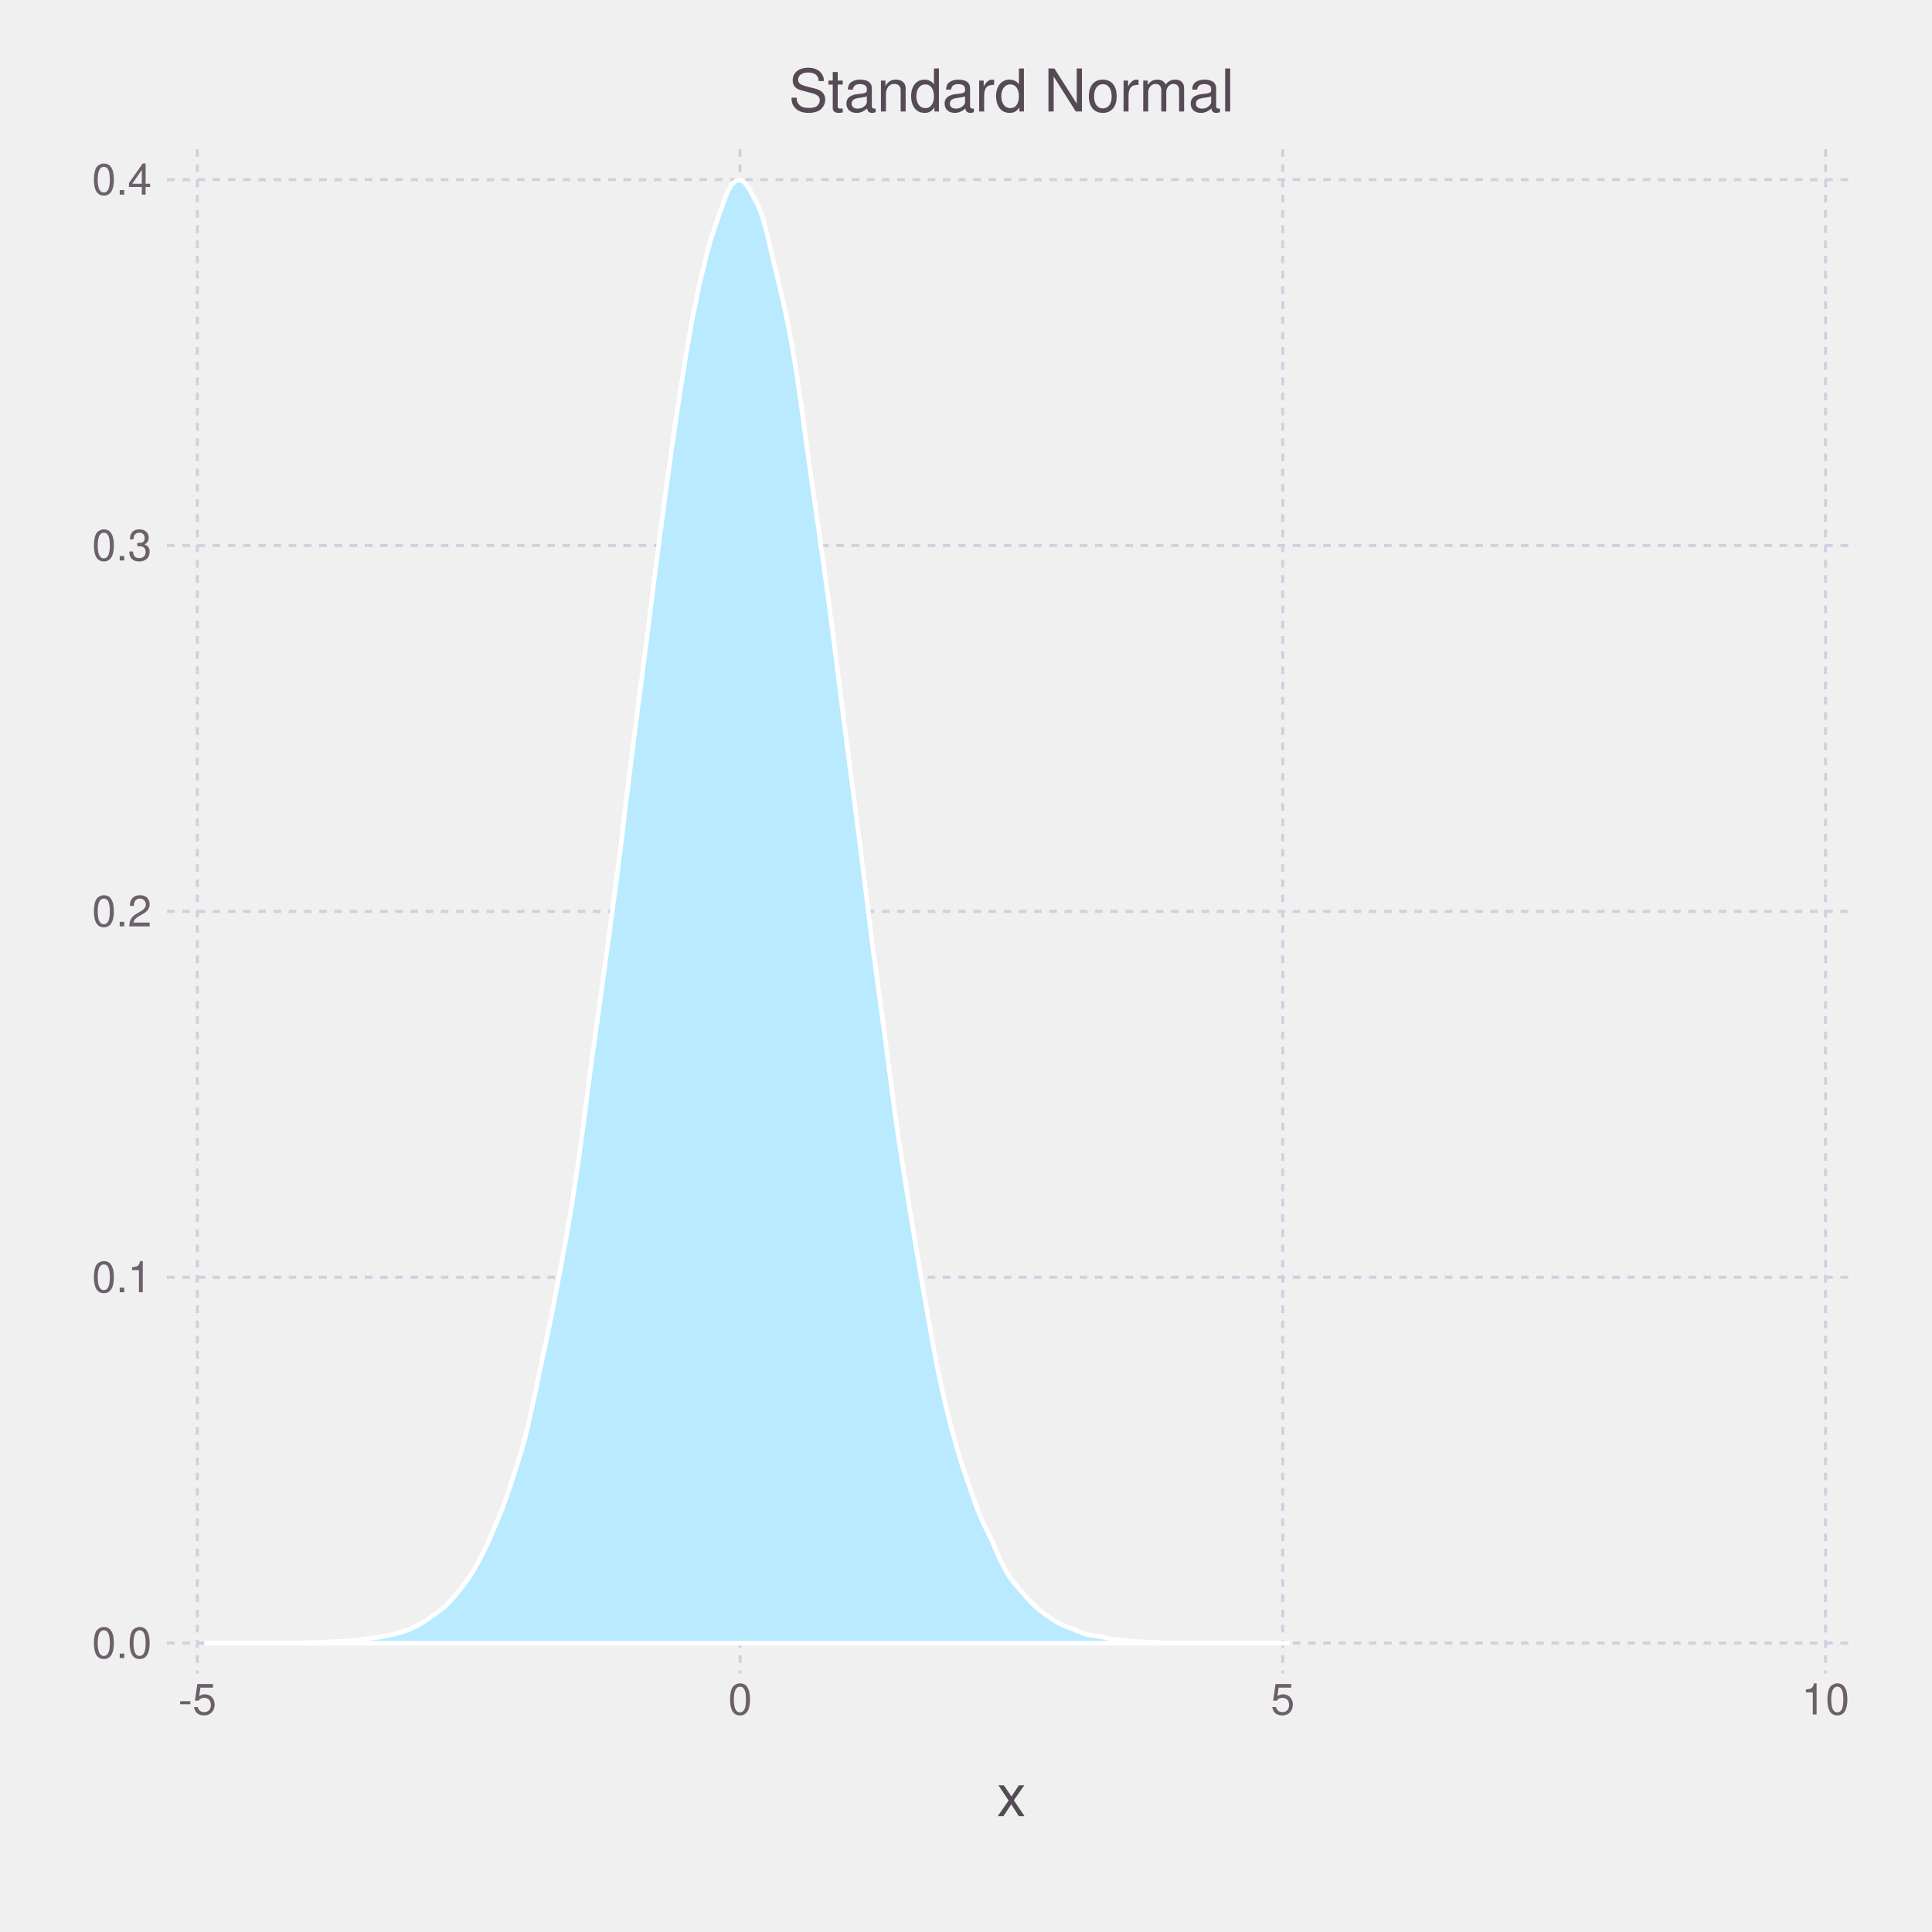
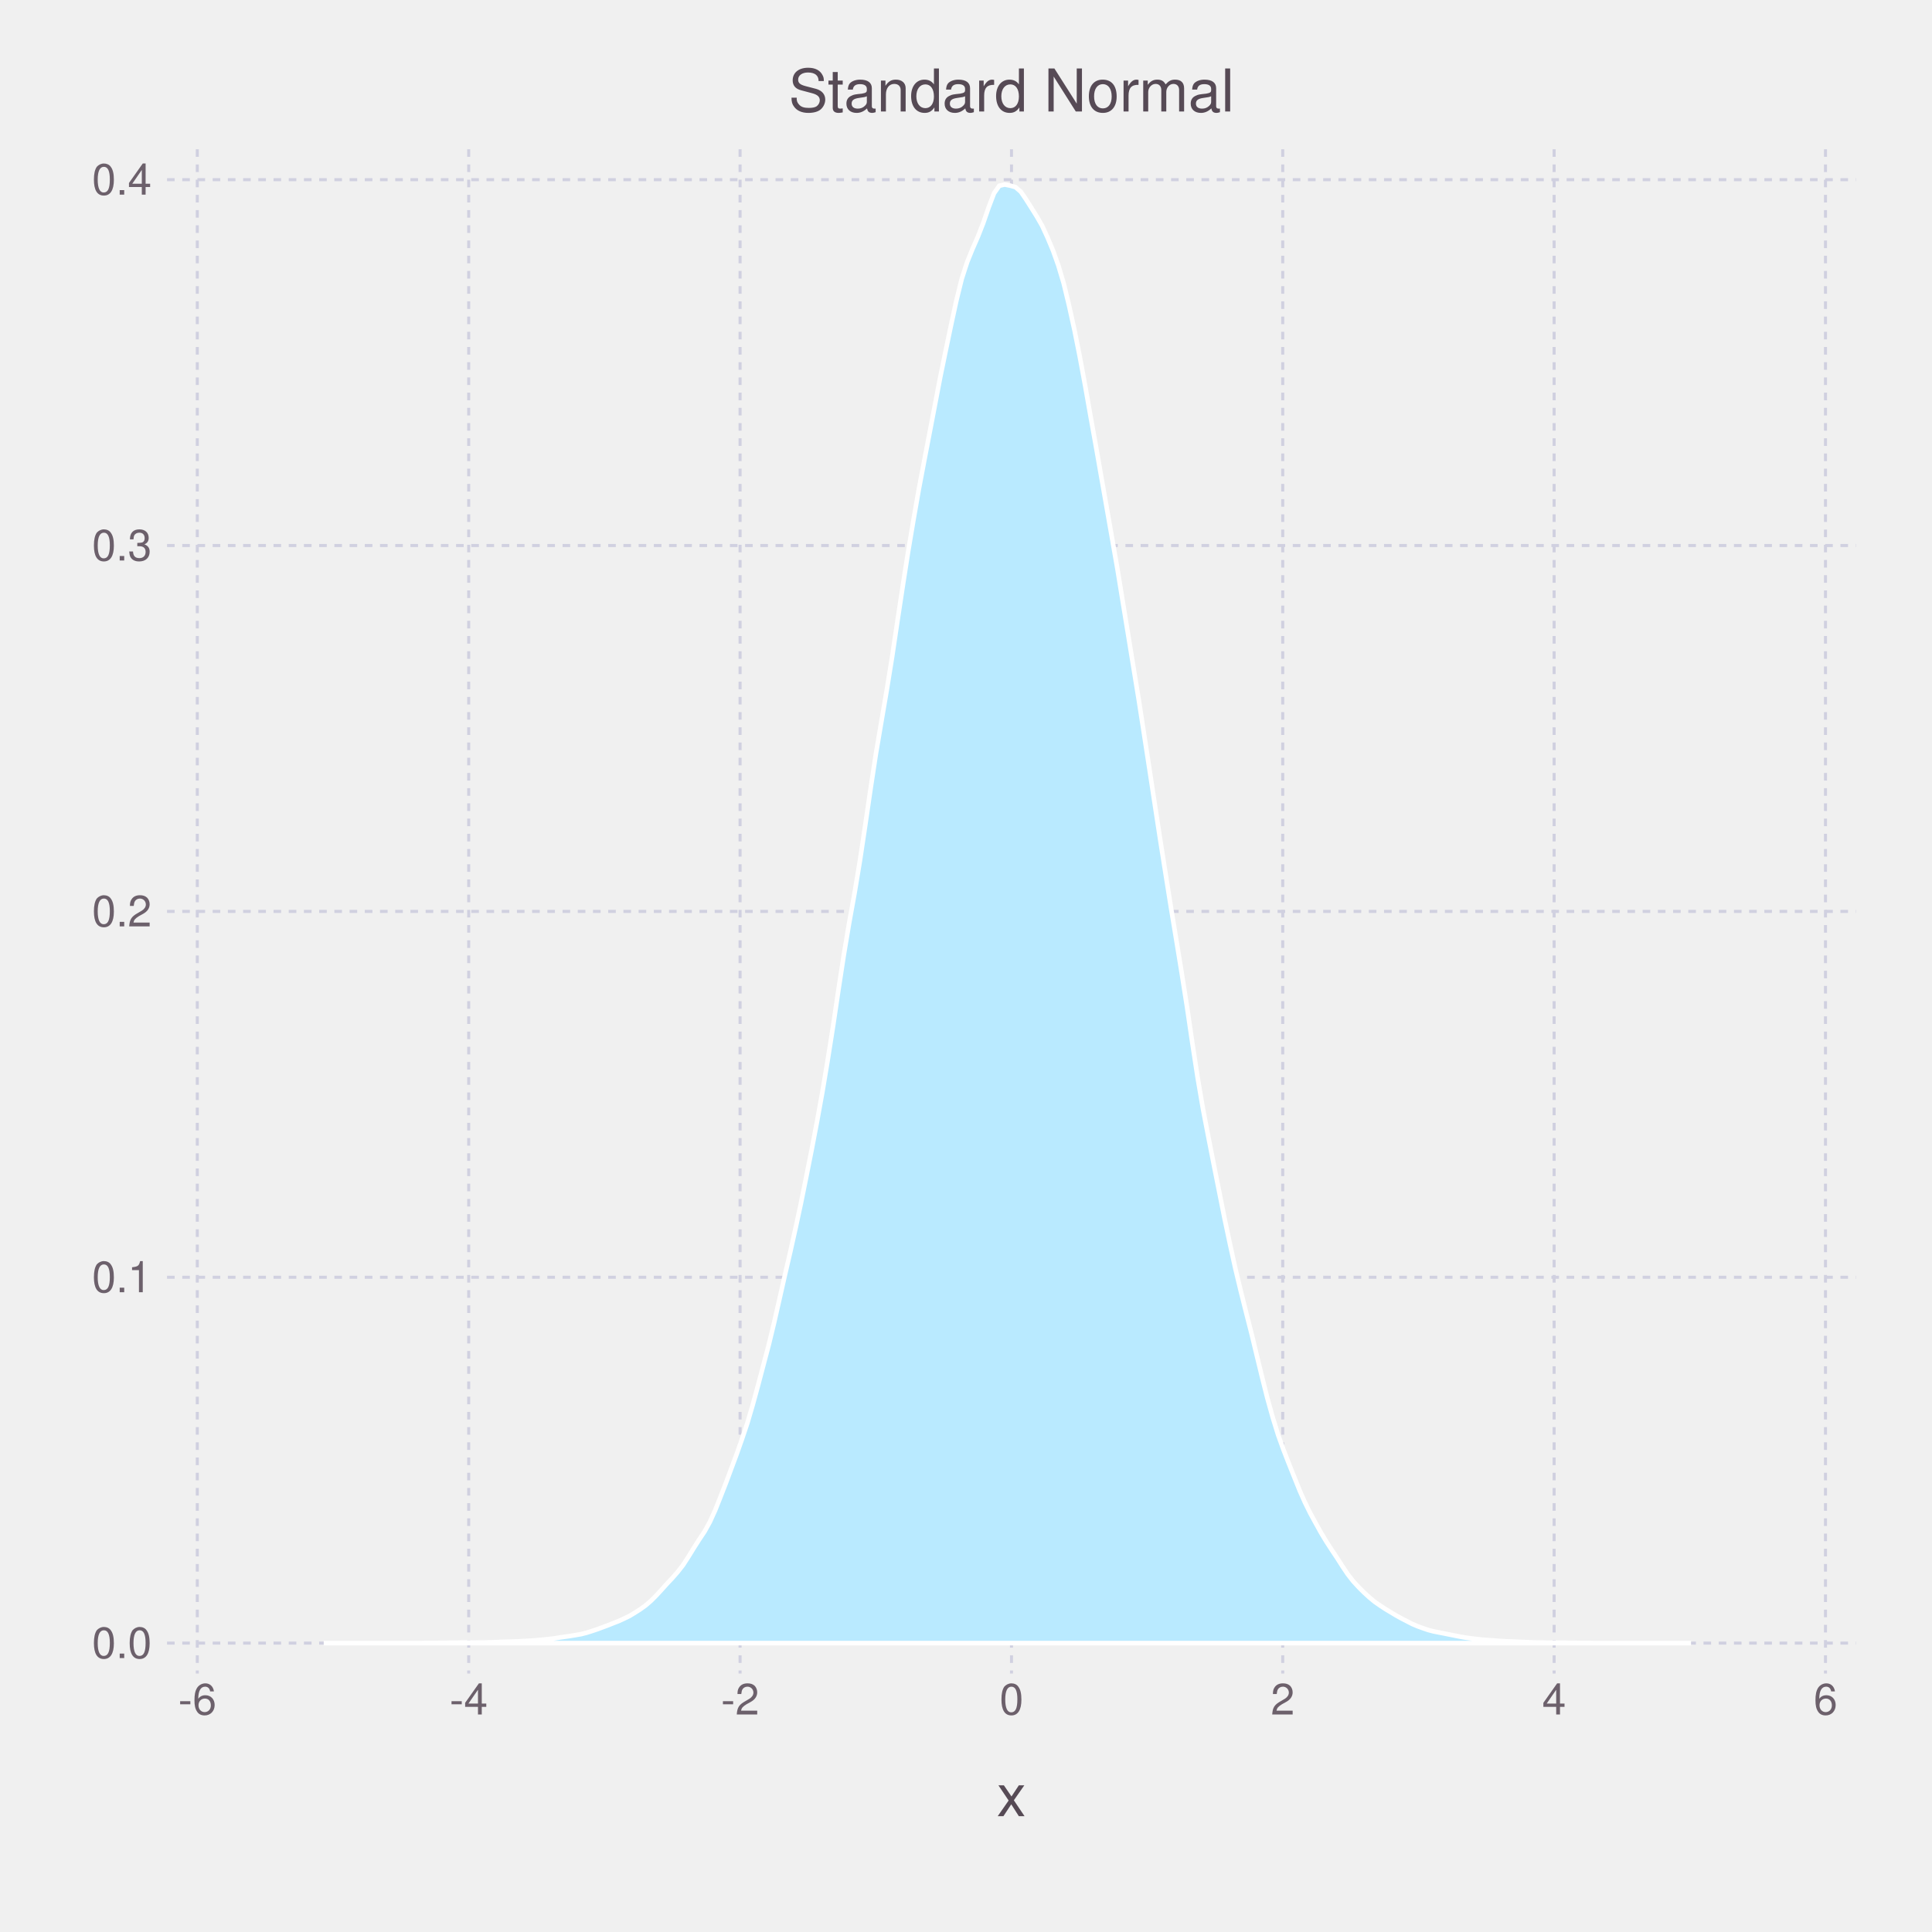
<svg xmlns="http://www.w3.org/2000/svg" version="1.2" width="127mm" height="127mm" viewBox="0 0 127 127" stroke="none" fill="#000000" stroke-width="0.3" font-size="3.88">
  <defs>
    <marker id="arrow" markerWidth="15" markerHeight="7" refX="5" refY="3.5" orient="auto" markerUnits="strokeWidth">
      <path d="M0,0 L15,3.5 L0,7 z" stroke="context-stroke" fill="context-stroke" />
    </marker>
  </defs>
-   <g class="plotroot xscalable yscalable" id="img-526b9429-1">
-     <g font-size="3.88" font-family="'PT Sans','Helvetica Neue','Helvetica',sans-serif" fill="#564A55" stroke="#000000" stroke-opacity="0.000" id="img-526b9429-2">
+   <g class="plotroot xscalable yscalable" id="img-891d7e56-1">
+     <g font-size="3.88" font-family="'PT Sans','Helvetica Neue','Helvetica',sans-serif" fill="#564A55" stroke="#000000" stroke-opacity="0.000" id="img-891d7e56-2">
      <g transform="translate(66.49,117.06)">
        <g class="primitive">
          <text text-anchor="middle" dy="0.6em">x</text>
        </g>
      </g>
    </g>
-     <g class="guide xlabels" font-size="2.82" font-family="'PT Sans Caption','Helvetica Neue','Helvetica',sans-serif" fill="#6C606B" id="img-526b9429-3">
+     <g class="guide xlabels" font-size="2.82" font-family="'PT Sans Caption','Helvetica Neue','Helvetica',sans-serif" fill="#6C606B" id="img-891d7e56-3">
      <g transform="translate(12.97,111.01)">
        <g class="primitive">
-           <text text-anchor="middle" dy="0.6em">-5</text>
+           <text text-anchor="middle" dy="0.6em">-6</text>
+         </g>
+       </g>
+       <g transform="translate(30.81,111.01)">
+         <g class="primitive">
+           <text text-anchor="middle" dy="0.6em">-4</text>
        </g>
      </g>
      <g transform="translate(48.65,111.01)">
+         <g class="primitive">
+           <text text-anchor="middle" dy="0.6em">-2</text>
+         </g>
+       </g>
+       <g transform="translate(66.49,111.01)">
        <g class="primitive">
          <text text-anchor="middle" dy="0.6em">0</text>
        </g>
      </g>
      <g transform="translate(84.32,111.01)">
        <g class="primitive">
-           <text text-anchor="middle" dy="0.6em">5</text>
+           <text text-anchor="middle" dy="0.6em">2</text>
+         </g>
+       </g>
+       <g transform="translate(102.16,111.01)">
+         <g class="primitive">
+           <text text-anchor="middle" dy="0.6em">4</text>
        </g>
      </g>
      <g transform="translate(120,111.01)">
        <g class="primitive">
-           <text text-anchor="middle" dy="0.6em">10</text>
+           <text text-anchor="middle" dy="0.6em">6</text>
        </g>
      </g>
    </g>
-     <g clip-path="url(#img-526b9429-4)">
-       <g id="img-526b9429-5">
-         <g pointer-events="visible" stroke-width="0.3" fill="#000000" fill-opacity="0.000" stroke="#000000" stroke-opacity="0.000" class="guide background" id="img-526b9429-6">
-           <g transform="translate(66.49,59.91)" id="img-526b9429-7">
+     <g clip-path="url(#img-891d7e56-4)">
+       <g id="img-891d7e56-5">
+         <g pointer-events="visible" stroke-width="0.3" fill="#000000" fill-opacity="0.000" stroke="#000000" stroke-opacity="0.000" class="guide background" id="img-891d7e56-6">
+           <g transform="translate(66.49,59.91)" id="img-891d7e56-7">
            <path d="M-55.51,-50.1 L55.51,-50.1 55.51,50.1 -55.51,50.1  z" class="primitive" />
          </g>
        </g>
-         <g class="guide ygridlines xfixed" stroke-dasharray="0.5,0.5" stroke-width="0.2" stroke="#D0D0E0" id="img-526b9429-8">
-           <g transform="translate(66.49,108.01)" id="img-526b9429-9">
+         <g class="guide ygridlines xfixed" stroke-dasharray="0.5,0.5" stroke-width="0.2" stroke="#D0D0E0" id="img-891d7e56-8">
+           <g transform="translate(66.49,108.01)" id="img-891d7e56-9">
            <path fill="none" d="M-55.51,0 L55.51,0 " class="primitive" />
          </g>
-           <g transform="translate(66.49,83.96)" id="img-526b9429-10">
+           <g transform="translate(66.49,83.96)" id="img-891d7e56-10">
            <path fill="none" d="M-55.51,0 L55.51,0 " class="primitive" />
          </g>
-           <g transform="translate(66.49,59.91)" id="img-526b9429-11">
+           <g transform="translate(66.49,59.91)" id="img-891d7e56-11">
            <path fill="none" d="M-55.51,0 L55.51,0 " class="primitive" />
          </g>
-           <g transform="translate(66.49,35.86)" id="img-526b9429-12">
+           <g transform="translate(66.49,35.86)" id="img-891d7e56-12">
            <path fill="none" d="M-55.51,0 L55.51,0 " class="primitive" />
          </g>
-           <g transform="translate(66.49,11.81)" id="img-526b9429-13">
+           <g transform="translate(66.49,11.81)" id="img-891d7e56-13">
            <path fill="none" d="M-55.51,0 L55.51,0 " class="primitive" />
          </g>
        </g>
-         <g class="guide xgridlines yfixed" stroke-dasharray="0.5,0.5" stroke-width="0.2" stroke="#D0D0E0" id="img-526b9429-14">
-           <g transform="translate(12.97,59.91)" id="img-526b9429-15">
+         <g class="guide xgridlines yfixed" stroke-dasharray="0.5,0.5" stroke-width="0.2" stroke="#D0D0E0" id="img-891d7e56-14">
+           <g transform="translate(12.97,59.91)" id="img-891d7e56-15">
            <path fill="none" d="M0,-50.1 L0,50.1 " class="primitive" />
          </g>
-           <g transform="translate(48.65,59.91)" id="img-526b9429-16">
+           <g transform="translate(30.81,59.91)" id="img-891d7e56-16">
            <path fill="none" d="M0,-50.1 L0,50.1 " class="primitive" />
          </g>
-           <g transform="translate(84.32,59.91)" id="img-526b9429-17">
+           <g transform="translate(48.65,59.91)" id="img-891d7e56-17">
            <path fill="none" d="M0,-50.1 L0,50.1 " class="primitive" />
          </g>
-           <g transform="translate(120,59.91)" id="img-526b9429-18">
+           <g transform="translate(66.49,59.91)" id="img-891d7e56-18">
+             <path fill="none" d="M0,-50.1 L0,50.1 " class="primitive" />
+           </g>
+           <g transform="translate(84.32,59.91)" id="img-891d7e56-19">
+             <path fill="none" d="M0,-50.1 L0,50.1 " class="primitive" />
+           </g>
+           <g transform="translate(102.16,59.91)" id="img-891d7e56-20">
+             <path fill="none" d="M0,-50.1 L0,50.1 " class="primitive" />
+           </g>
+           <g transform="translate(120,59.91)" id="img-891d7e56-21">
            <path fill="none" d="M0,-50.1 L0,50.1 " class="primitive" />
          </g>
        </g>
-         <g class="plotpanel" id="img-526b9429-19">
-           <g class="geometry" stroke-width="0.3" stroke-dasharray="none" fill-opacity="1" stroke="#FFFFFF" fill="#B9EAFF" id="img-526b9429-20">
-             <g transform="translate(49.11,84.06)" id="img-526b9429-21">
-               <path d="M-35.68,23.96 L-35.4,23.96 -35.12,23.95 -34.84,23.95 -34.56,23.95 -34.28,23.95 -34,23.95 -33.72,23.95 -33.44,23.95 -33.16,23.95 -32.88,23.95 -32.6,23.95 -32.32,23.95 -32.04,23.95 -31.76,23.95 -31.48,23.95 -31.2,23.95 -30.92,23.94 -30.64,23.94 -30.36,23.94 -30.08,23.93 -29.8,23.93 -29.52,23.93 -29.24,23.92 -28.96,23.92 -28.68,23.91 -28.4,23.91 -28.12,23.91 -27.84,23.9 -27.56,23.88 -27.28,23.86 -27,23.84 -26.72,23.83 -26.44,23.82 -26.16,23.8 -25.88,23.77 -25.6,23.74 -25.32,23.71 -25.04,23.67 -24.76,23.63 -24.49,23.6 -24.21,23.56 -23.93,23.52 -23.65,23.47 -23.37,23.4 -23.09,23.33 -22.81,23.25 -22.53,23.16 -22.25,23.07 -21.97,22.94 -21.69,22.8 -21.41,22.64 -21.13,22.47 -20.85,22.28 -20.57,22.07 -20.29,21.87 -20.01,21.66 -19.73,21.42 -19.45,21.13 -19.17,20.8 -18.89,20.45 -18.61,20.09 -18.33,19.71 -18.05,19.28 -17.77,18.8 -17.49,18.28 -17.21,17.72 -16.93,17.11 -16.65,16.46 -16.37,15.8 -16.09,15.1 -15.81,14.33 -15.53,13.5 -15.25,12.64 -14.97,11.77 -14.69,10.82 -14.41,9.69 -14.13,8.42 -13.85,7.12 -13.57,5.8 -13.29,4.48 -13.01,3.15 -12.73,1.76 -12.45,0.3 -12.17,-1.19 -11.89,-2.72 -11.61,-4.34 -11.33,-6.09 -11.05,-7.98 -10.77,-10.05 -10.49,-12.24 -10.21,-14.37 -9.93,-16.37 -9.65,-18.36 -9.37,-20.41 -9.09,-22.47 -8.81,-24.54 -8.53,-26.64 -8.25,-28.85 -7.98,-31.14 -7.7,-33.41 -7.42,-35.63 -7.14,-37.82 -6.86,-39.99 -6.58,-42.17 -6.3,-44.4 -6.02,-46.63 -5.74,-48.79 -5.46,-50.88 -5.18,-52.95 -4.9,-54.97 -4.62,-56.88 -4.34,-58.7 -4.06,-60.46 -3.78,-62.1 -3.5,-63.59 -3.22,-64.96 -2.94,-66.19 -2.66,-67.32 -2.38,-68.31 -2.1,-69.18 -1.82,-69.99 -1.54,-70.79 -1.26,-71.5 -0.98,-71.96 -0.7,-72.19 -0.42,-72.22 -0.14,-72.03 0.14,-71.63 0.42,-71.13 0.7,-70.6 0.98,-69.9 1.26,-68.9 1.54,-67.72 1.82,-66.53 2.1,-65.38 2.38,-64.19 2.66,-62.88 2.94,-61.4 3.22,-59.71 3.5,-57.82 3.78,-55.79 4.06,-53.74 4.34,-51.75 4.62,-49.82 4.9,-47.87 5.18,-45.86 5.46,-43.77 5.74,-41.59 6.02,-39.38 6.3,-37.17 6.58,-35 6.86,-32.85 7.14,-30.71 7.42,-28.53 7.7,-26.28 7.98,-24.03 8.25,-21.87 8.53,-19.8 8.81,-17.75 9.09,-15.68 9.37,-13.53 9.65,-11.39 9.93,-9.39 10.21,-7.57 10.49,-5.81 10.77,-4.08 11.05,-2.39 11.33,-0.74 11.61,0.88 11.89,2.49 12.17,4.06 12.45,5.54 12.73,6.9 13.01,8.14 13.29,9.28 13.57,10.32 13.85,11.31 14.13,12.23 14.41,13.07 14.69,13.87 14.97,14.68 15.25,15.44 15.53,16.08 15.81,16.64 16.09,17.22 16.37,17.85 16.65,18.49 16.93,19.06 17.21,19.53 17.49,19.92 17.77,20.25 18.05,20.58 18.33,20.89 18.61,21.2 18.89,21.48 19.17,21.73 19.45,21.95 19.73,22.15 20.01,22.34 20.29,22.52 20.57,22.68 20.85,22.81 21.13,22.92 21.41,23.02 21.69,23.14 21.97,23.25 22.25,23.36 22.53,23.43 22.81,23.47 23.09,23.5 23.37,23.55 23.65,23.62 23.93,23.67 24.21,23.71 24.49,23.74 24.76,23.76 25.04,23.79 25.32,23.82 25.6,23.85 25.88,23.86 26.16,23.87 26.44,23.89 26.72,23.9 27,23.91 27.28,23.92 27.56,23.93 27.84,23.93 28.12,23.93 28.4,23.92 28.68,23.93 28.96,23.93 29.24,23.93 29.52,23.93 29.8,23.94 30.08,23.94 30.36,23.95 30.64,23.95 30.92,23.95 31.2,23.95 31.48,23.95 31.76,23.95 32.04,23.95 32.32,23.95 32.6,23.95 32.88,23.95 33.16,23.95 33.44,23.95 33.72,23.95 34,23.95 34.28,23.95 34.56,23.95 34.84,23.95 35.12,23.95 35.4,23.96 35.68,23.96  z" class="primitive" />
+         <g class="plotpanel" id="img-891d7e56-22">
+           <g class="geometry" stroke-width="0.3" stroke-dasharray="none" fill-opacity="1" stroke="#FFFFFF" fill="#B9EAFF" id="img-891d7e56-23">
+             <g transform="translate(66.22,84.24)" id="img-891d7e56-24">
+               <path d="M-44.94,23.77 L-44.59,23.77 -44.23,23.77 -43.88,23.77 -43.53,23.77 -43.18,23.77 -42.82,23.77 -42.47,23.77 -42.12,23.77 -41.77,23.77 -41.41,23.77 -41.06,23.77 -40.71,23.77 -40.36,23.77 -40,23.77 -39.65,23.77 -39.3,23.77 -38.95,23.77 -38.59,23.77 -38.24,23.76 -37.89,23.76 -37.54,23.76 -37.18,23.75 -36.83,23.75 -36.48,23.74 -36.13,23.74 -35.77,23.73 -35.42,23.73 -35.07,23.74 -34.72,23.73 -34.36,23.73 -34.01,23.72 -33.66,23.71 -33.31,23.69 -32.95,23.68 -32.6,23.67 -32.25,23.66 -31.9,23.64 -31.54,23.62 -31.19,23.6 -30.84,23.57 -30.49,23.54 -30.13,23.5 -29.78,23.46 -29.43,23.4 -29.08,23.35 -28.73,23.3 -28.37,23.24 -28.02,23.18 -27.67,23.09 -27.32,22.98 -26.96,22.86 -26.61,22.73 -26.26,22.6 -25.91,22.46 -25.55,22.32 -25.2,22.16 -24.85,21.99 -24.5,21.78 -24.14,21.55 -23.79,21.3 -23.44,21 -23.09,20.65 -22.73,20.26 -22.38,19.87 -22.03,19.5 -21.68,19.1 -21.32,18.64 -20.97,18.1 -20.62,17.53 -20.27,16.98 -19.91,16.44 -19.56,15.81 -19.21,15.04 -18.86,14.16 -18.5,13.24 -18.15,12.3 -17.8,11.36 -17.45,10.37 -17.09,9.3 -16.74,8.11 -16.39,6.83 -16.04,5.5 -15.68,4.14 -15.33,2.69 -14.98,1.15 -14.63,-0.4 -14.27,-1.95 -13.92,-3.52 -13.57,-5.15 -13.22,-6.88 -12.86,-8.69 -12.51,-10.53 -12.16,-12.46 -11.81,-14.56 -11.45,-16.84 -11.1,-19.2 -10.75,-21.48 -10.4,-23.57 -10.04,-25.56 -9.69,-27.68 -9.34,-30.01 -8.99,-32.41 -8.64,-34.7 -8.28,-36.82 -7.93,-38.87 -7.58,-41.04 -7.23,-43.39 -6.87,-45.76 -6.52,-48 -6.17,-50.08 -5.82,-52.08 -5.46,-53.98 -5.11,-55.8 -4.76,-57.63 -4.41,-59.46 -4.05,-61.21 -3.7,-62.88 -3.35,-64.49 -3,-65.91 -2.64,-67.02 -2.29,-67.88 -1.94,-68.68 -1.59,-69.57 -1.23,-70.61 -0.88,-71.53 -0.53,-72.03 -0.18,-72.11 0.18,-72.04 0.53,-71.94 0.88,-71.64 1.23,-71.13 1.59,-70.56 1.94,-70 2.29,-69.39 2.64,-68.63 3,-67.77 3.35,-66.79 3.7,-65.62 4.05,-64.17 4.41,-62.54 4.76,-60.79 5.11,-58.9 5.46,-56.91 5.82,-54.91 6.17,-52.91 6.52,-50.92 6.87,-48.92 7.23,-46.86 7.58,-44.71 7.93,-42.57 8.28,-40.42 8.64,-38.21 8.99,-35.95 9.34,-33.67 9.69,-31.37 10.04,-29.08 10.4,-26.8 10.75,-24.6 11.1,-22.48 11.45,-20.33 11.81,-18.04 12.16,-15.66 12.51,-13.38 12.86,-11.33 13.22,-9.46 13.57,-7.68 13.92,-5.92 14.27,-4.17 14.63,-2.47 14.98,-0.88 15.33,0.58 15.68,1.98 16.04,3.39 16.39,4.84 16.74,6.28 17.09,7.67 17.45,8.96 17.8,10.09 18.15,11.06 18.5,11.96 18.86,12.86 19.21,13.73 19.56,14.52 19.91,15.23 20.27,15.89 20.62,16.52 20.97,17.1 21.32,17.64 21.68,18.18 22.03,18.73 22.38,19.25 22.73,19.7 23.09,20.09 23.44,20.44 23.79,20.76 24.14,21.05 24.5,21.3 24.85,21.53 25.2,21.74 25.55,21.95 25.91,22.15 26.26,22.33 26.61,22.51 26.96,22.66 27.32,22.79 27.67,22.91 28.02,23 28.37,23.07 28.73,23.14 29.08,23.21 29.43,23.28 29.78,23.35 30.13,23.41 30.49,23.46 30.84,23.5 31.19,23.54 31.54,23.57 31.9,23.59 32.25,23.62 32.6,23.64 32.95,23.66 33.31,23.67 33.66,23.69 34.01,23.7 34.36,23.72 34.72,23.73 35.07,23.73 35.42,23.74 35.77,23.74 36.13,23.74 36.48,23.74 36.83,23.75 37.18,23.75 37.54,23.76 37.89,23.76 38.24,23.76 38.59,23.77 38.95,23.77 39.3,23.77 39.65,23.77 40,23.77 40.36,23.77 40.71,23.77 41.06,23.77 41.41,23.77 41.77,23.77 42.12,23.77 42.47,23.77 42.82,23.77 43.18,23.77 43.53,23.77 43.88,23.77 44.23,23.77 44.59,23.77 44.94,23.77  z" class="primitive" />
            </g>
          </g>
        </g>
      </g>
    </g>
-     <g class="guide ylabels" font-size="2.82" font-family="'PT Sans Caption','Helvetica Neue','Helvetica',sans-serif" fill="#6C606B" id="img-526b9429-22">
-       <g transform="translate(9.97,108.01)" id="img-526b9429-23">
+     <g class="guide ylabels" font-size="2.82" font-family="'PT Sans Caption','Helvetica Neue','Helvetica',sans-serif" fill="#6C606B" id="img-891d7e56-25">
+       <g transform="translate(9.97,108.01)" id="img-891d7e56-26">
        <g class="primitive">
          <text text-anchor="end" dy="0.35em">0.0</text>
        </g>
      </g>
-       <g transform="translate(9.97,83.96)" id="img-526b9429-24">
+       <g transform="translate(9.97,83.96)" id="img-891d7e56-27">
        <g class="primitive">
          <text text-anchor="end" dy="0.35em">0.1</text>
        </g>
      </g>
-       <g transform="translate(9.97,59.91)" id="img-526b9429-25">
+       <g transform="translate(9.97,59.91)" id="img-891d7e56-28">
        <g class="primitive">
          <text text-anchor="end" dy="0.35em">0.2</text>
        </g>
      </g>
-       <g transform="translate(9.97,35.86)" id="img-526b9429-26">
+       <g transform="translate(9.97,35.86)" id="img-891d7e56-29">
        <g class="primitive">
          <text text-anchor="end" dy="0.35em">0.3</text>
        </g>
      </g>
-       <g transform="translate(9.97,11.81)" id="img-526b9429-27">
+       <g transform="translate(9.97,11.81)" id="img-891d7e56-30">
        <g class="primitive">
          <text text-anchor="end" dy="0.35em">0.4</text>
        </g>
      </g>
    </g>
-     <g font-size="3.88" font-family="'PT Sans','Helvetica Neue','Helvetica',sans-serif" fill="#564A55" stroke="#000000" stroke-opacity="0.000" id="img-526b9429-28">
-       <g transform="translate(66.49,5)" id="img-526b9429-29">
+     <g font-size="3.88" font-family="'PT Sans','Helvetica Neue','Helvetica',sans-serif" fill="#564A55" stroke="#000000" stroke-opacity="0.000" id="img-891d7e56-31">
+       <g transform="translate(66.49,5)" id="img-891d7e56-32">
        <g class="primitive">
          <text text-anchor="middle" dy="0.6em">Standard Normal</text>
        </g>
      </g>
    </g>
  </g>
  <defs>
-     <clipPath id="img-526b9429-4">
+     <clipPath id="img-891d7e56-4">
      <path d="M10.97,9.81 L122,9.81 122,110.01 10.97,110.01 " />
    </clipPath>
  </defs>
</svg>
